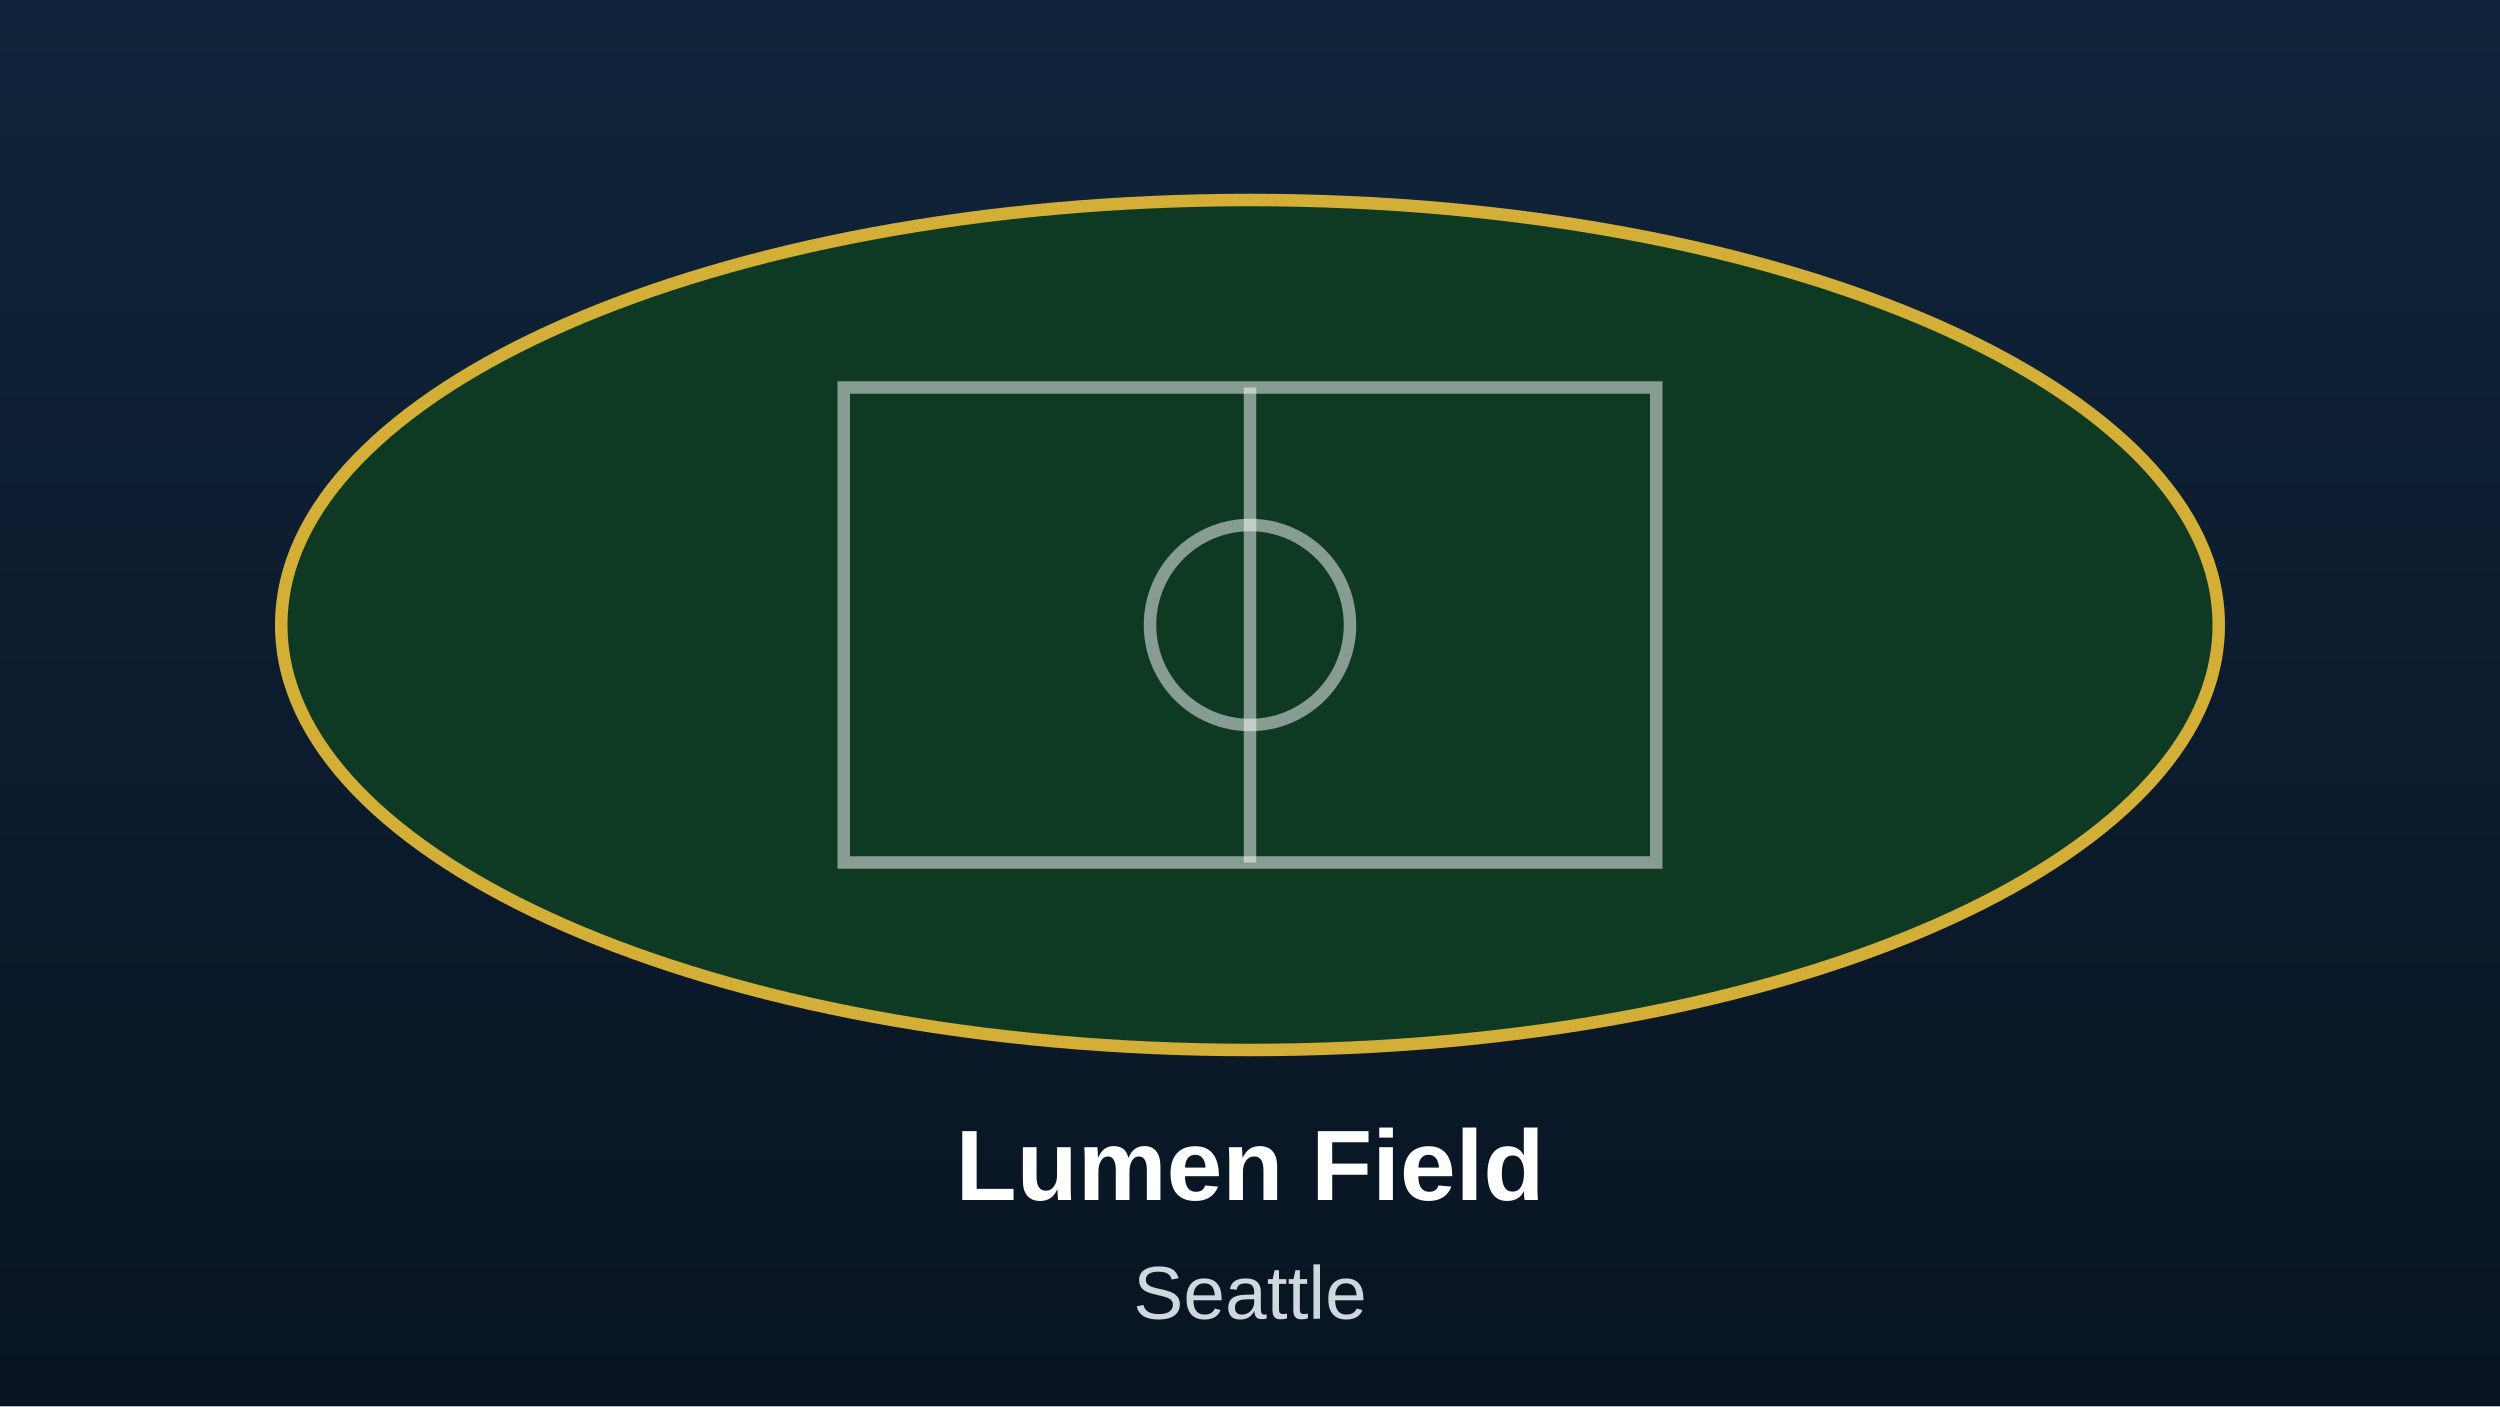
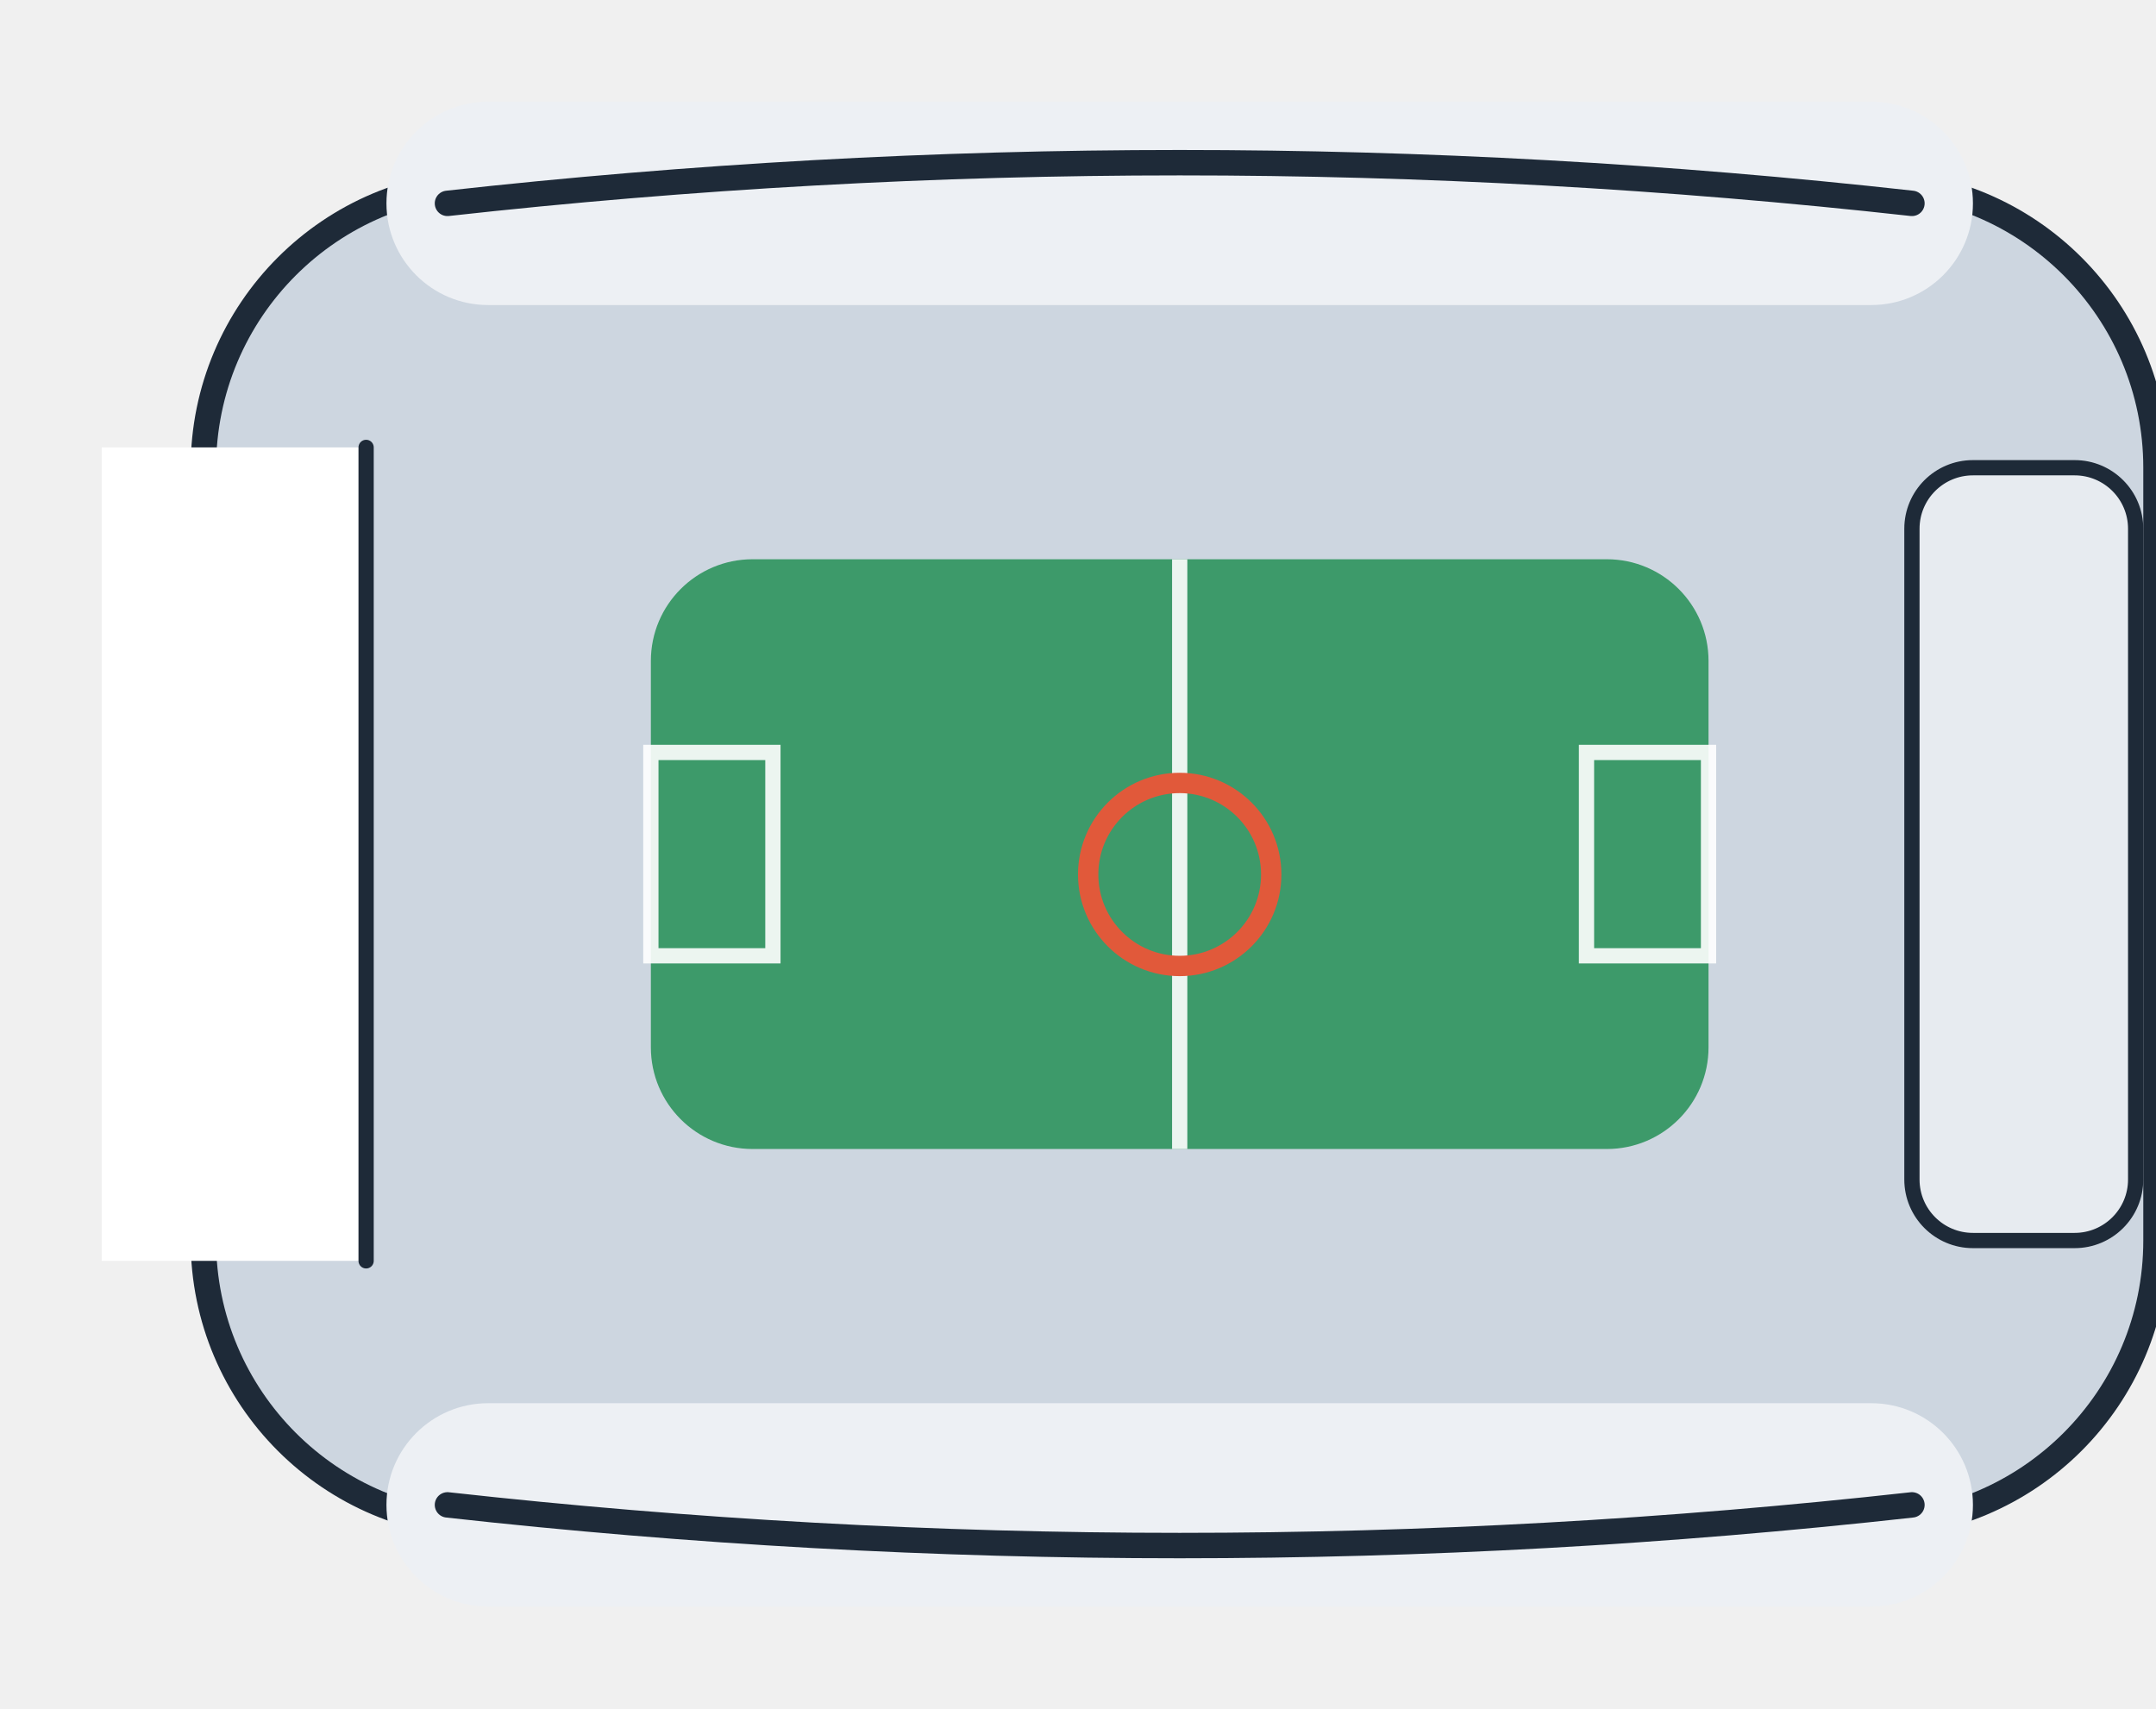
- <svg xmlns="http://www.w3.org/2000/svg" viewBox="0 0 400 225" role="img" aria-label="Lumen Field">
+ <svg xmlns="http://www.w3.org/2000/svg" viewBox="34 138 212 168" role="img" aria-label="Lumen Field, Seattle, USA">
  <defs>
-     <linearGradient id="bg" x1="0" y1="0" x2="0" y2="1">
-       <stop offset="0" stop-color="#10243b" />
-       <stop offset="1" stop-color="#081421" />
-     </linearGradient>
+     <style>
+     .struct{fill:none;stroke:#1E2A38;stroke-width:2.5;stroke-linejoin:round;stroke-linecap:round}
+     .thin{fill:none;stroke:#1E2A38;stroke-width:1.5;stroke-linejoin:round;stroke-linecap:round}
+     .hair{fill:none;stroke:#1E2A38;stroke-width:1;stroke-linecap:round;opacity:.55}
+     .concrete{fill:#E7EBF0}
+     .stands{fill:#CDD6E0}
+     .canopy{fill:#EDF0F4}
+     .void{fill:#FFFFFF}
+     .pitch{fill:#3D9A6A}
+     .pline{fill:none;stroke:#FFFFFF;stroke-width:1.5;opacity:.9}
+     .acc{fill:#E1593A}
+     .accs{fill:none;stroke:#E1593A;stroke-width:2}
+     .green{fill:#6FB98F}
+     .ribs{fill:none;stroke:#B7C0CC;stroke-width:16;stroke-dasharray:3 9}
+     .louver{fill:none;stroke:#B7C0CC;stroke-width:13;stroke-dasharray:2 5}
+ </style>
+     <pattern id="frit" width="9" height="9" patternUnits="userSpaceOnUse">
+       <circle cx="2" cy="2" r="0.9" fill="#C7D0DA" />
+     </pattern>
  </defs>
-   <rect width="400" height="225" fill="url(#bg)" />
-   <ellipse cx="200" cy="100" rx="155" ry="68" fill="#0e3a24" stroke="#d4af37" stroke-width="2" />
-   <rect x="135" y="62" width="130" height="76" fill="none" stroke="#ffffff" stroke-opacity="0.5" stroke-width="2" />
-   <line x1="200" y1="62" x2="200" y2="138" stroke="#ffffff" stroke-opacity="0.5" stroke-width="2" />
-   <circle cx="200" cy="100" r="16" fill="none" stroke="#ffffff" stroke-opacity="0.5" stroke-width="2" />
-   <text x="200" y="192" font-family="Arial, sans-serif" font-size="16" font-weight="700" fill="#ffffff" text-anchor="middle">Lumen Field</text>
-   <text x="200" y="211" font-family="Arial, sans-serif" font-size="12" fill="#cfd8dc" text-anchor="middle">Seattle</text>
+   <g>
+     <rect x="54" y="156" width="192" height="132" rx="28" class="stands" />
+     <rect x="54" y="156" width="192" height="132" rx="28" class="struct" />
+     <rect x="98" y="193" width="104" height="58" rx="10" class="pitch" />
+     <line x1="150" y1="193" x2="150" y2="251" class="pline" />
+     <rect x="98" y="212" width="12" height="20" class="pline" />
+     <rect x="190" y="212" width="12" height="20" class="pline" />
+     <circle cx="150" cy="224" r="9" class="accs" />
+     <rect x="72" y="148" width="156" height="20" rx="10" class="canopy" />
+     <path d="M78,158 Q150,150 222,158" class="struct" />
+     <rect x="72" y="276" width="156" height="20" rx="10" class="canopy" />
+     <path d="M78,286 Q150,294 222,286" class="struct" />
+     <rect x="44" y="182" width="26" height="80" class="void" />
+     <line x1="70" y1="182" x2="70" y2="262" class="thin" />
+     <rect x="222" y="184" width="22" height="76" rx="6" class="concrete" />
+     <rect x="222" y="184" width="22" height="76" rx="6" class="thin" />
+   </g>
</svg>
